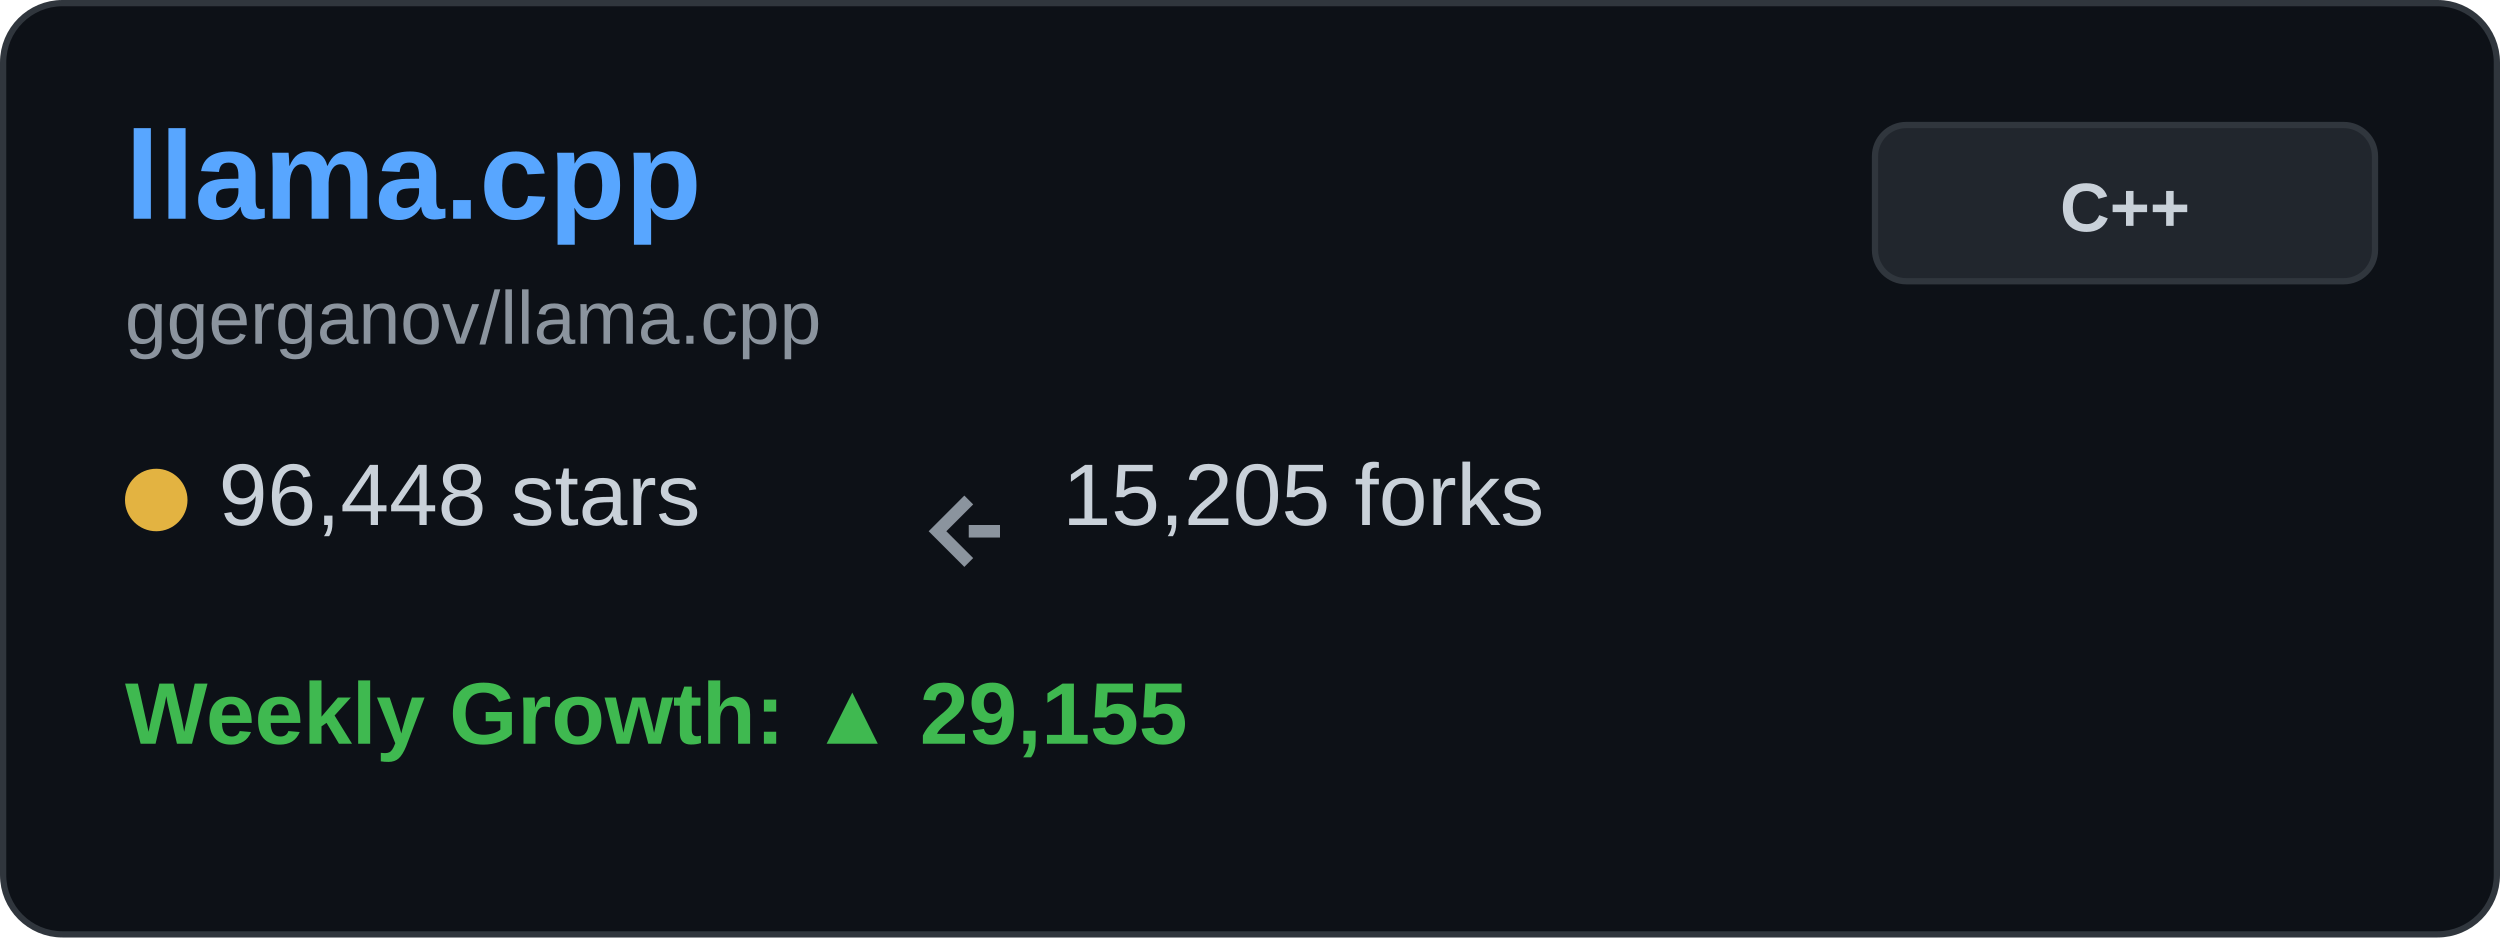
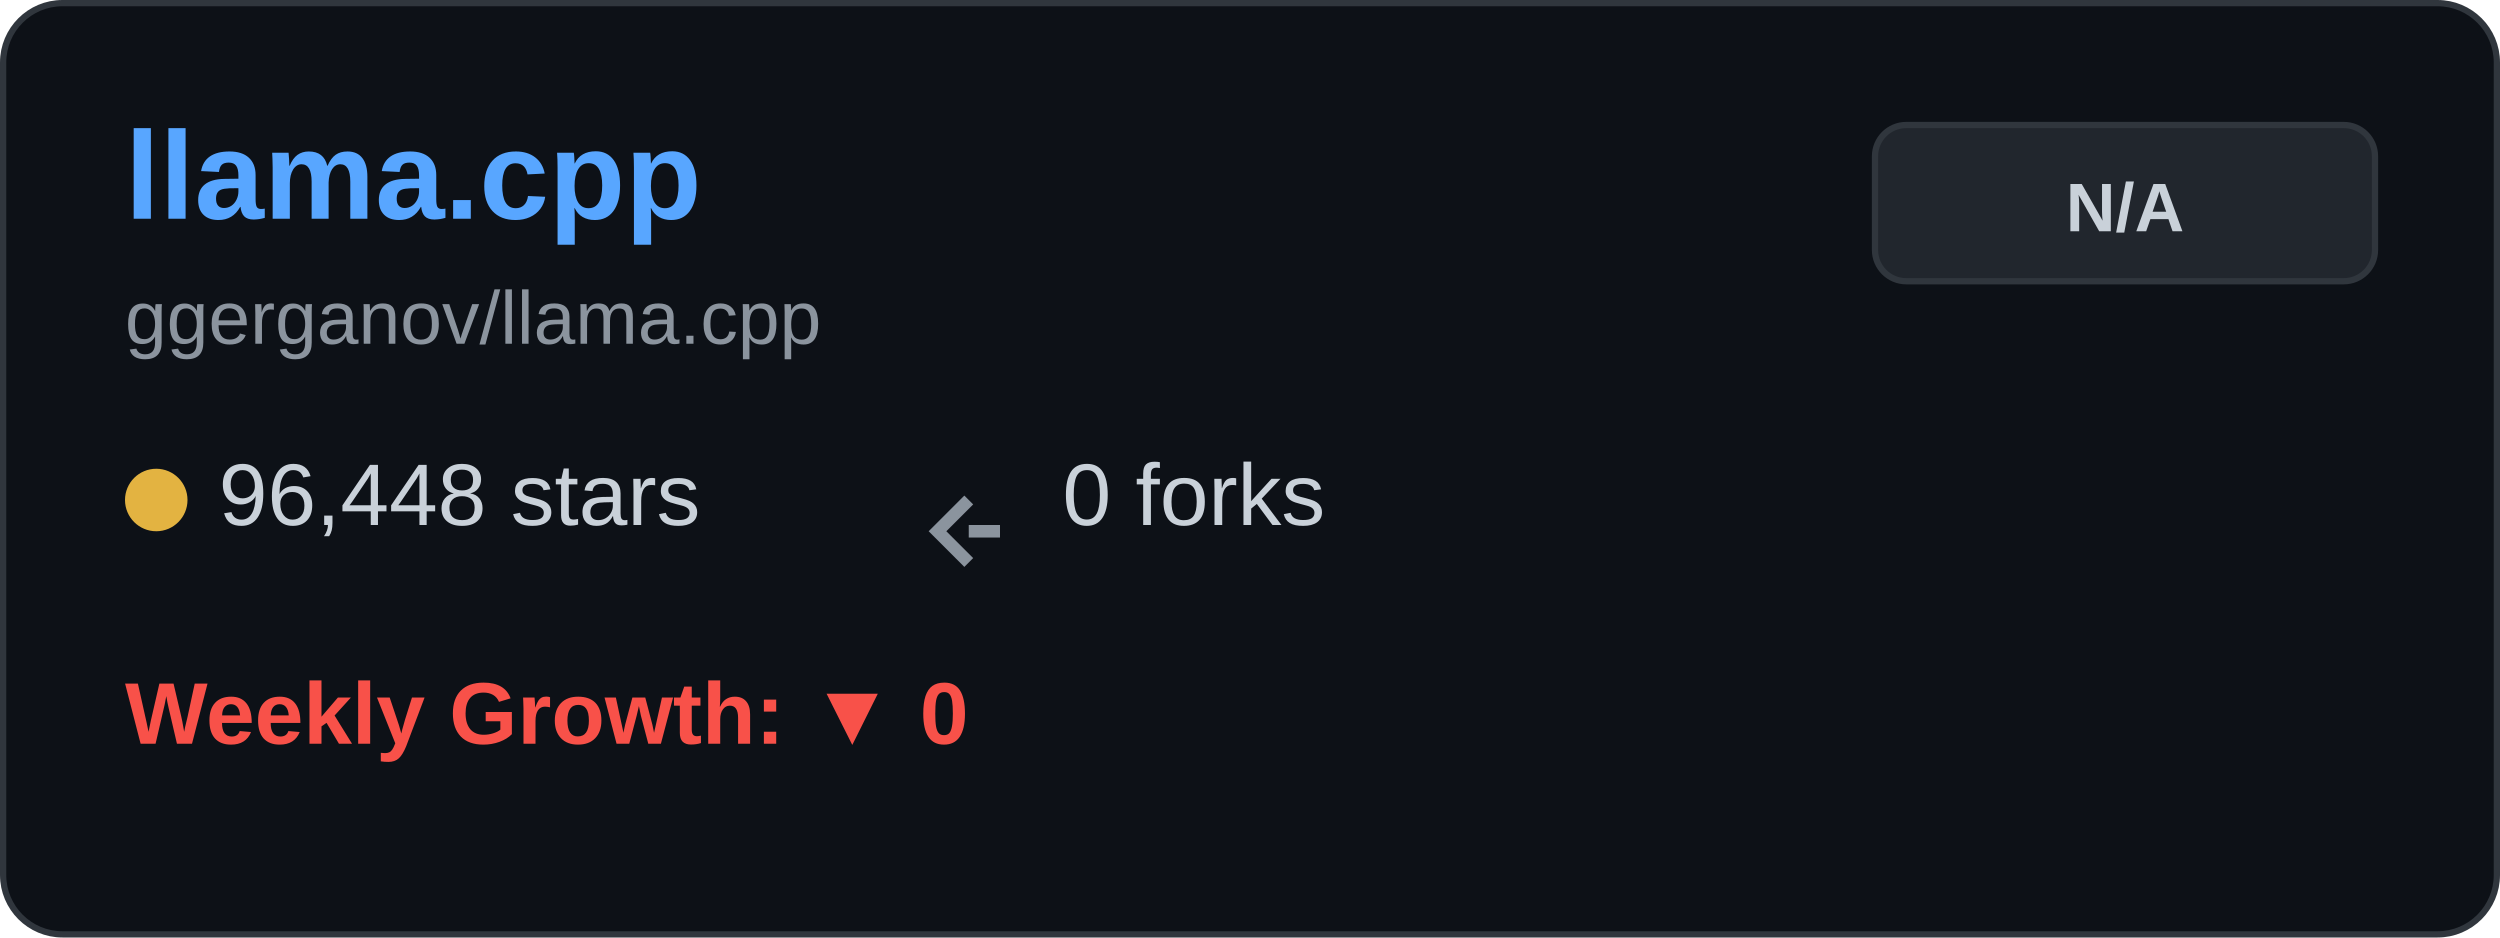
<svg xmlns="http://www.w3.org/2000/svg" width="400" height="150" viewBox="0 0 400 150" fill="none">
  <rect x="0.5" y="0.5" width="399" height="149" rx="9.5" fill="#0d1117" stroke="#30363d" />
  <text x="20" y="35" font-family="Arial, sans-serif" font-size="20" font-weight="bold" fill="#58a6ff">llama.cpp</text>
  <text x="20" y="55" font-family="Arial, sans-serif" font-size="12" fill="#8b949e">ggerganov/llama.cpp</text>
  <g transform="translate(20, 80)">
    <circle cx="5" cy="0" r="5" fill="#e3b341" />
    <text x="15" y="4" font-family="Arial, sans-serif" font-size="14" fill="#c9d1d9">96,448 stars</text>
  </g>
  <g transform="translate(150, 80)">
    <path d="M5 0 L0 5 L5 10 M5 5 L10 5" stroke="#8b949e" stroke-width="2" fill="none" />
-     <text x="20" y="4" font-family="Arial, sans-serif" font-size="14" fill="#c9d1d9">15,205 forks</text>
+     <text x="20" y="4" font-family="Arial, sans-serif" font-size="14" fill="#c9d1d9">0 forks</text>
  </g>
  <g transform="translate(20, 115)">
-     <text x="0" y="4" font-family="Arial, sans-serif" font-size="14" font-weight="bold" fill="#3fb950">Weekly Growth: ▲ 29,155</text>
+     <text x="0" y="4" font-family="Arial, sans-serif" font-size="14" font-weight="bold" fill="#f85149">Weekly Growth: ▼ 0</text>
  </g>
  <rect x="300" y="20" width="80" height="25" rx="5" fill="#21262d" stroke="#30363d" />
-   <text x="340" y="37" font-family="Arial, sans-serif" font-size="11" font-weight="bold" fill="#c9d1d9" text-anchor="middle">C++</text>
+   <text x="340" y="37" font-family="Arial, sans-serif" font-size="11" font-weight="bold" fill="#c9d1d9" text-anchor="middle">N/A</text>
</svg>
